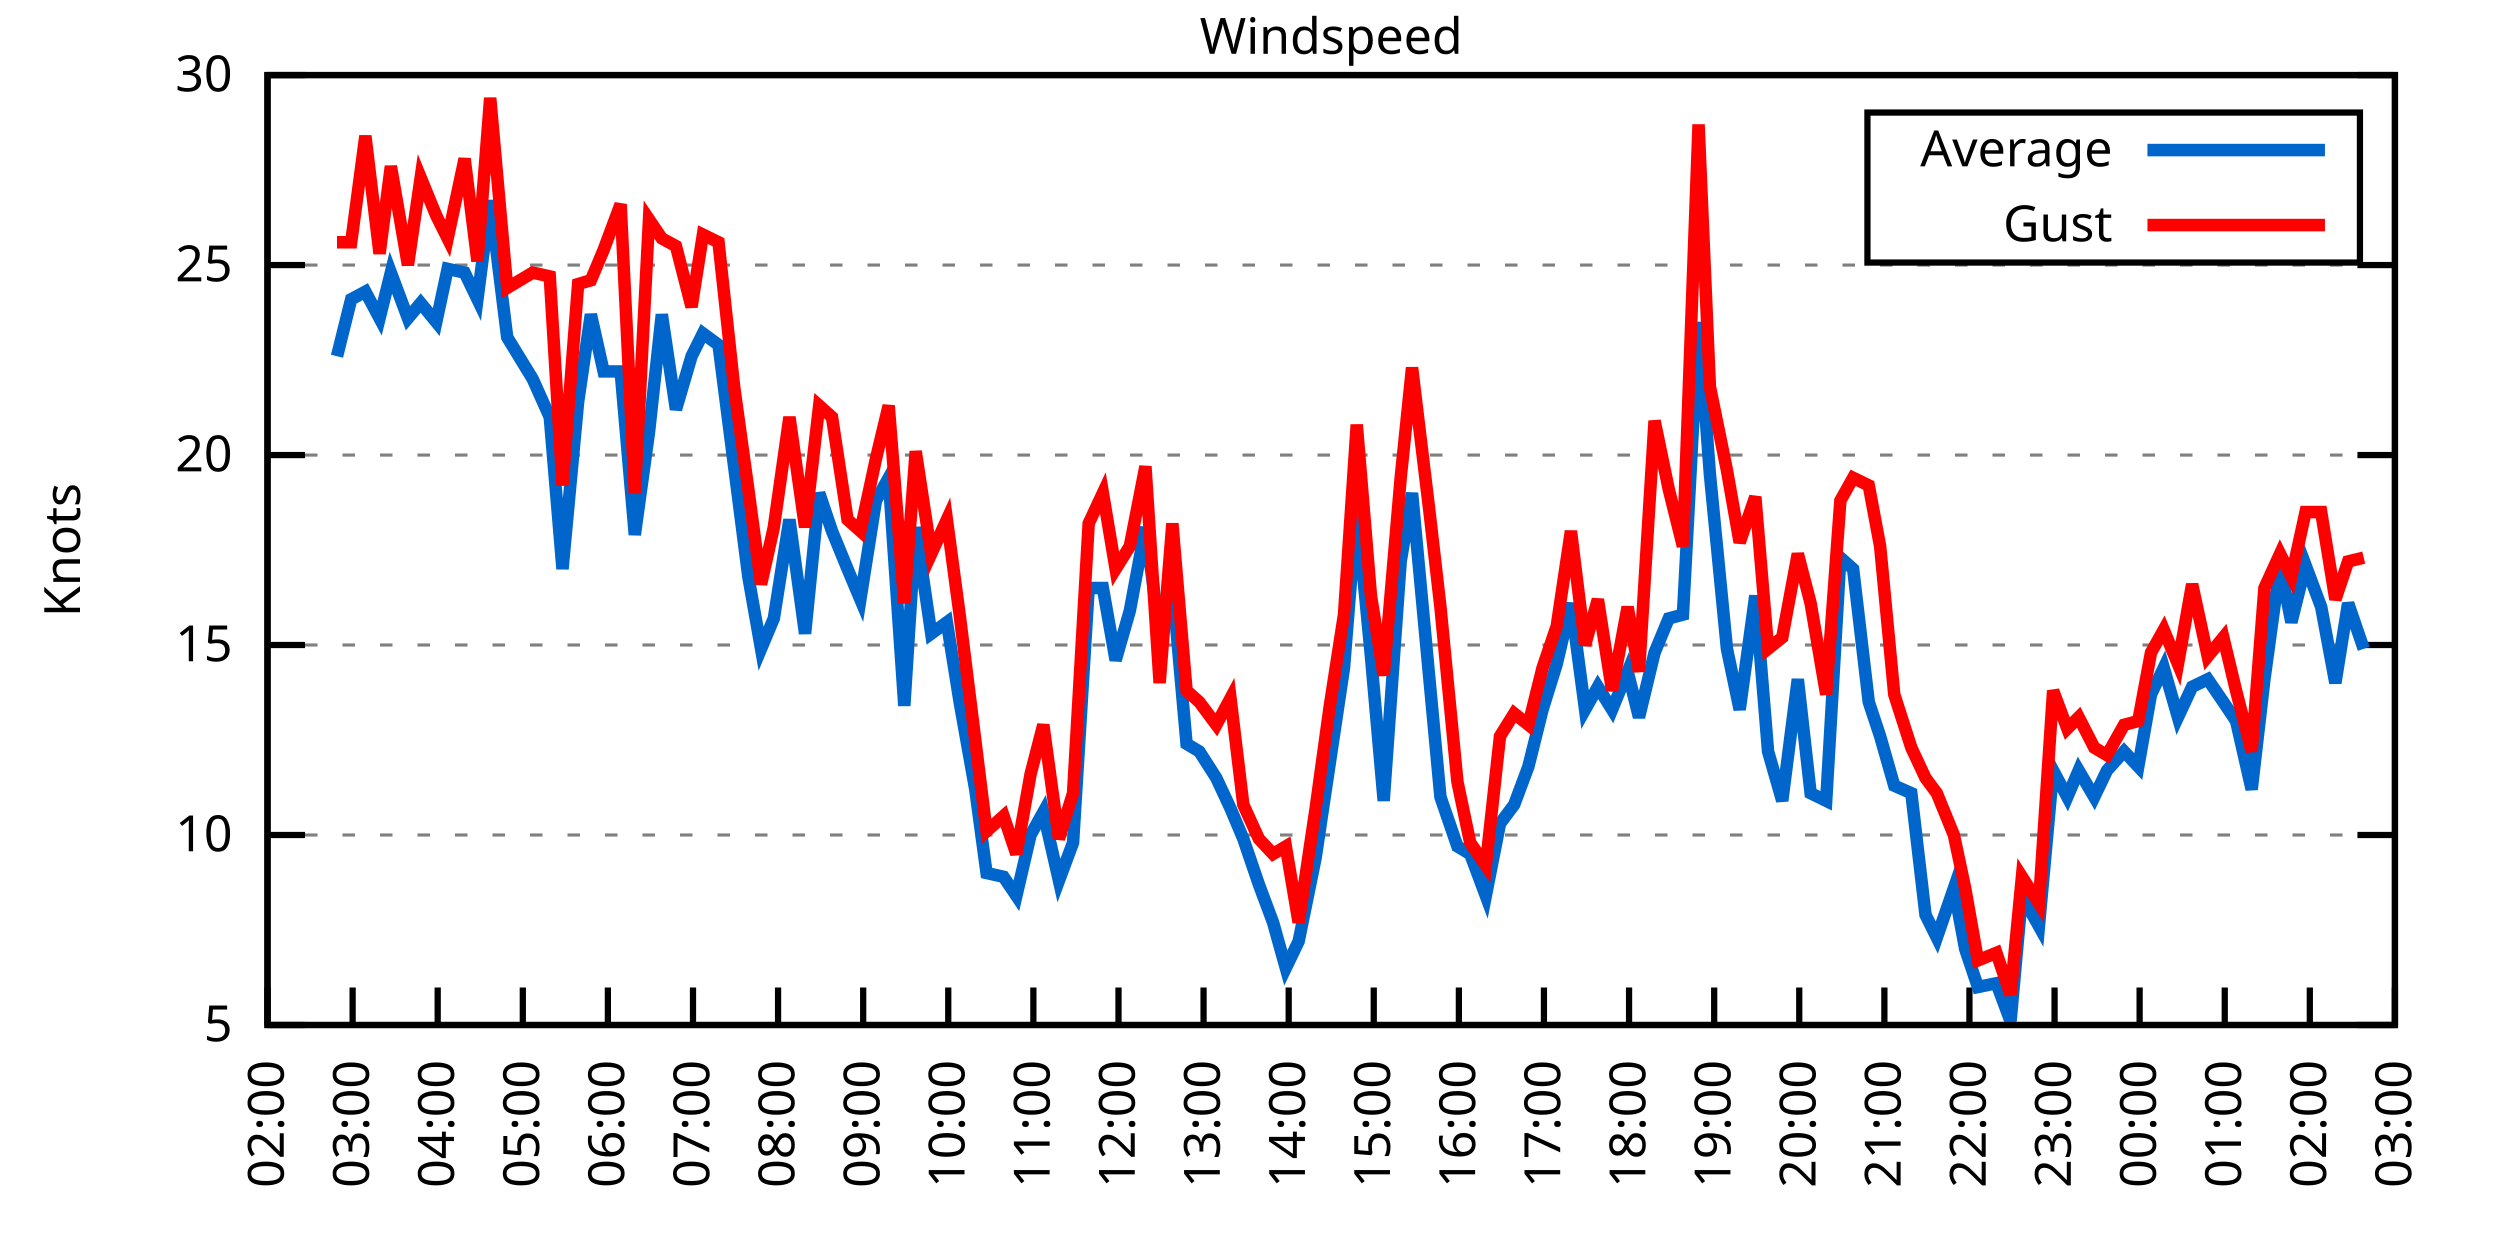
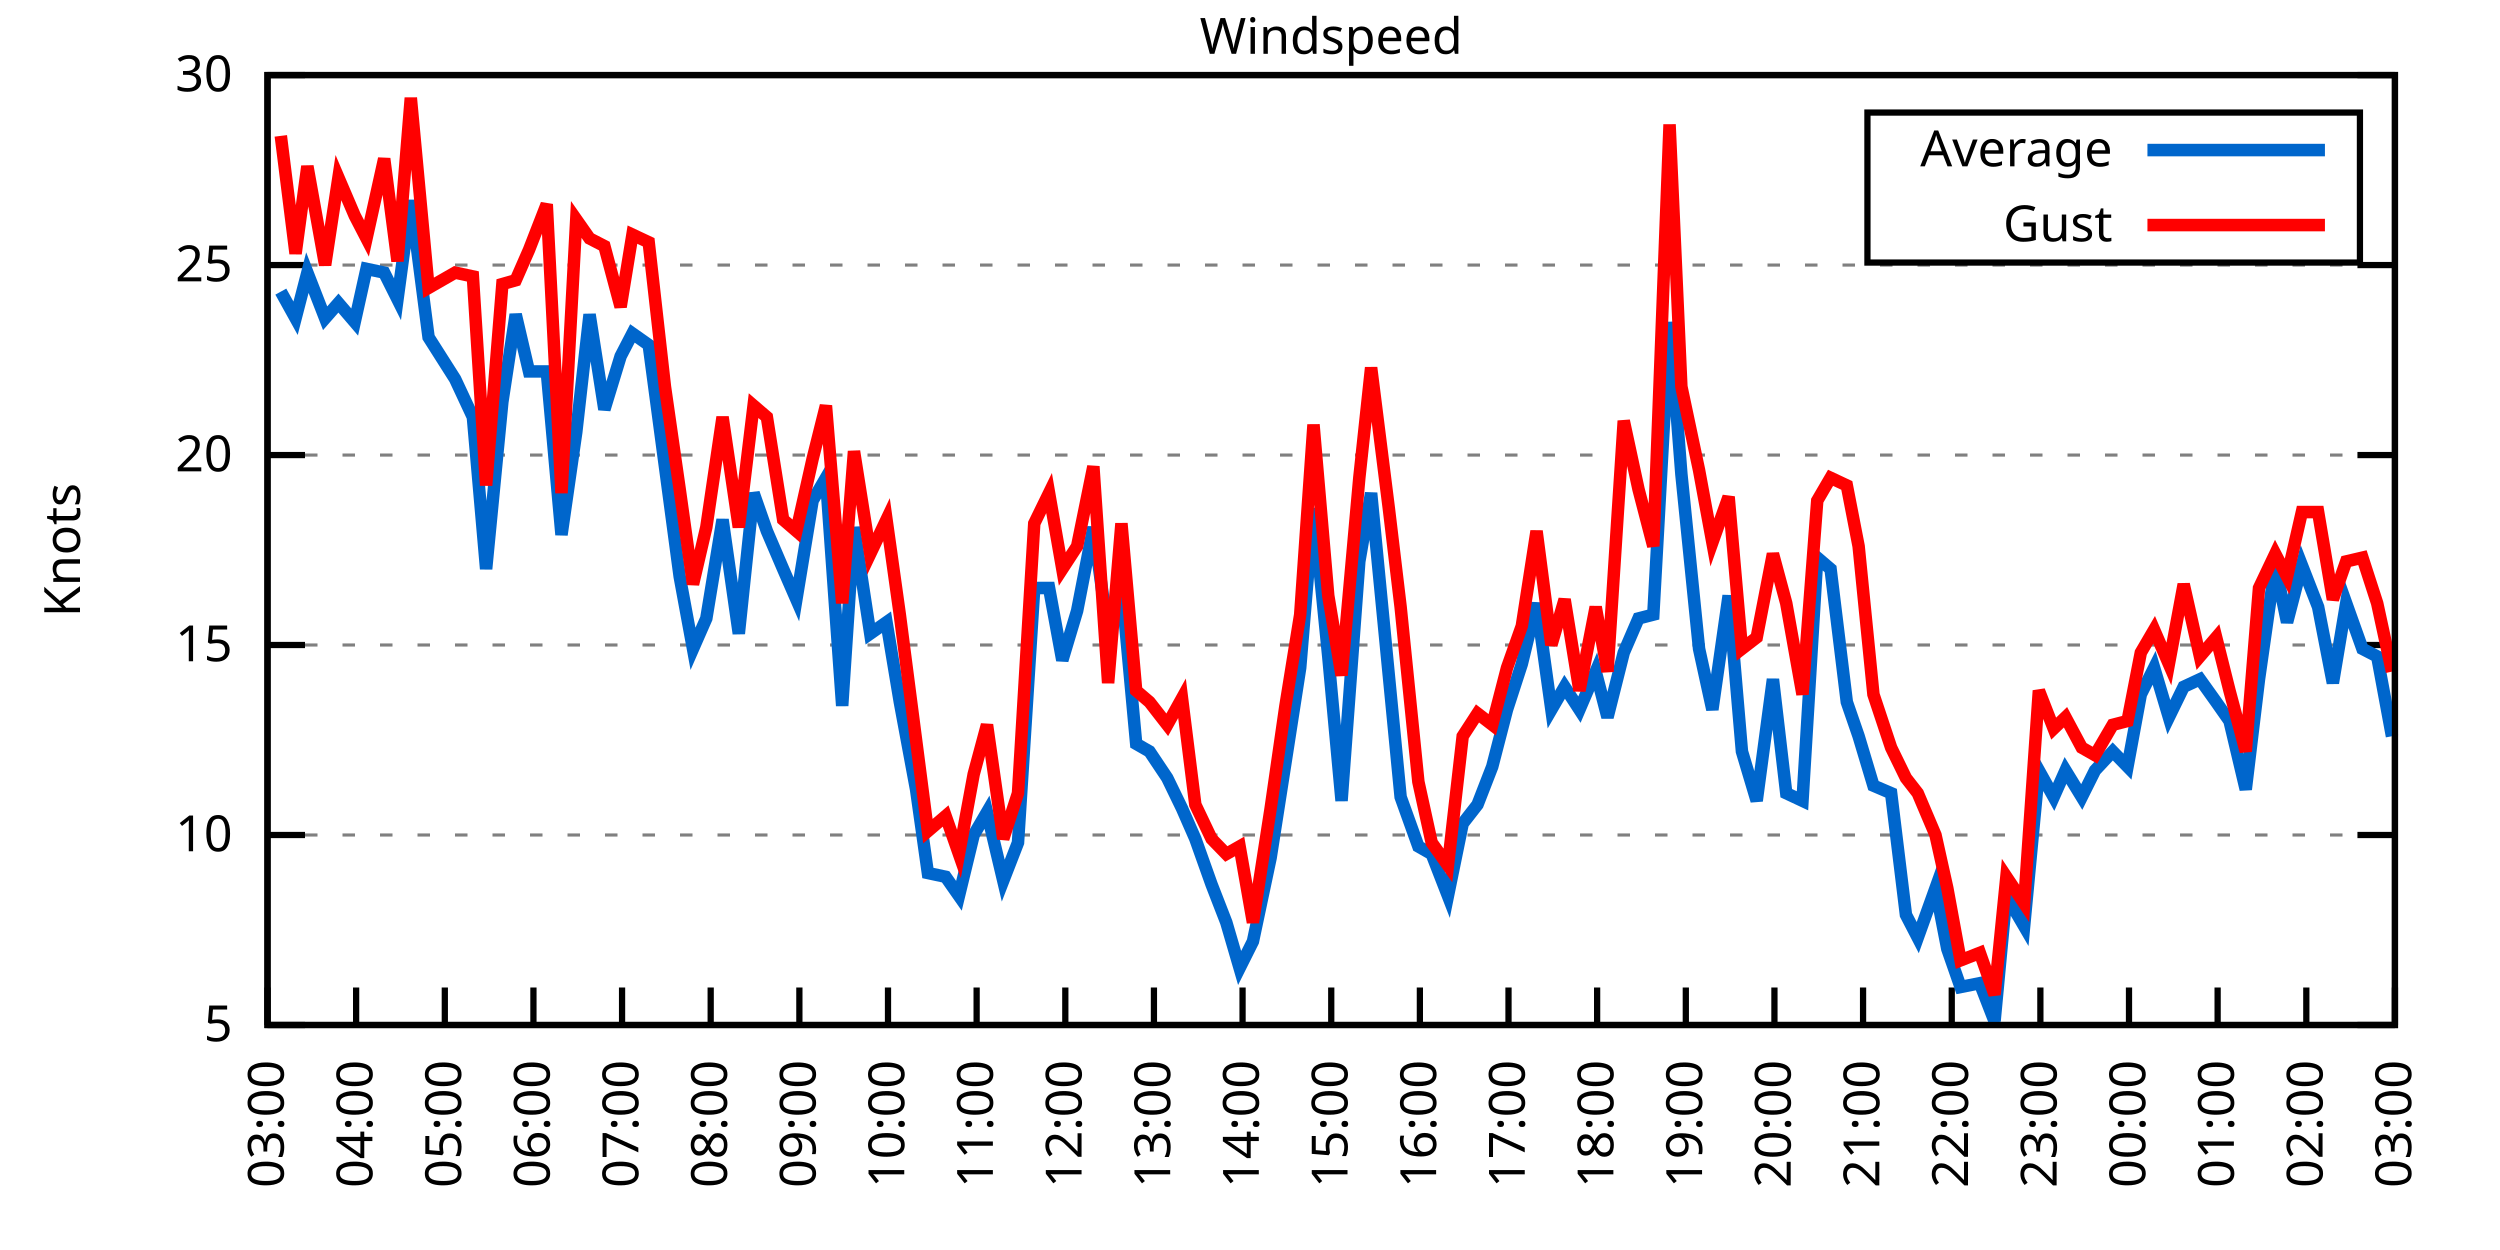
<svg xmlns="http://www.w3.org/2000/svg" xmlns:xlink="http://www.w3.org/1999/xlink" width="400" height="200" viewBox="0 0 400 200">
  <g id="gnuplot_canvas">
    <rect x="0" y="0" width="400" height="200" fill="none" />
    <defs>
      <circle id="gpDot" r="0.5" stroke-width="0.5" stroke="currentColor" />
      <path id="gpPt0" stroke-width="0.333" stroke="currentColor" d="M-1,0 h2 M0,-1 v2" />
      <path id="gpPt1" stroke-width="0.333" stroke="currentColor" d="M-1,-1 L1,1 M1,-1 L-1,1" />
      <path id="gpPt2" stroke-width="0.333" stroke="currentColor" d="M-1,0 L1,0 M0,-1 L0,1 M-1,-1 L1,1 M-1,1 L1,-1" />
      <rect id="gpPt3" stroke-width="0.333" stroke="currentColor" x="-1" y="-1" width="2" height="2" />
      <rect id="gpPt4" stroke-width="0.333" stroke="currentColor" fill="currentColor" x="-1" y="-1" width="2" height="2" />
      <circle id="gpPt5" stroke-width="0.333" stroke="currentColor" cx="0" cy="0" r="1" />
      <use xlink:href="#gpPt5" id="gpPt6" fill="currentColor" stroke="none" />
      <path id="gpPt7" stroke-width="0.333" stroke="currentColor" d="M0,-1.33 L-1.33,0.67 L1.33,0.67 z" />
      <use xlink:href="#gpPt7" id="gpPt8" fill="currentColor" stroke="none" />
      <use xlink:href="#gpPt7" id="gpPt9" stroke="currentColor" transform="rotate(180)" />
      <use xlink:href="#gpPt9" id="gpPt10" fill="currentColor" stroke="none" />
      <use xlink:href="#gpPt3" id="gpPt11" stroke="currentColor" transform="rotate(45)" />
      <use xlink:href="#gpPt11" id="gpPt12" fill="currentColor" stroke="none" />
      <path id="gpPt13" stroke-width="0.333" stroke="currentColor" d="M0,1.330 L1.265,0.411 L0.782,-1.067 L-0.782,-1.076 L-1.265,0.411 z" />
      <use xlink:href="#gpPt13" id="gpPt14" fill="currentColor" stroke="none" />
      <filter id="textbox" filterUnits="objectBoundingBox" x="0" y="0" height="1" width="1">
        <feFlood flood-color="white" flood-opacity="1" result="bgnd" />
        <feComposite in="SourceGraphic" in2="bgnd" operator="atop" />
      </filter>
      <filter id="greybox" filterUnits="objectBoundingBox" x="0" y="0" height="1" width="1">
        <feFlood flood-color="lightgrey" flood-opacity="1" result="grey" />
        <feComposite in="SourceGraphic" in2="grey" operator="atop" />
      </filter>
    </defs>
    <g fill="none" color="white" stroke="currentColor" stroke-width="1.00" stroke-linecap="butt" stroke-linejoin="miter">
</g>
    <g fill="none" color="black" stroke="currentColor" stroke-width="1.00" stroke-linecap="butt" stroke-linejoin="miter">
      <g stroke="none" shape-rendering="crispEdges">
        <polygon fill="rgb(255, 255, 255)" points="42.80,164.00 383.18,164.00 383.18,12.02 42.80,12.02 " />
      </g>
    </g>
    <g fill="none" color="black" stroke="currentColor" stroke-width="1.00" stroke-linecap="butt" stroke-linejoin="miter">
</g>
    <g fill="none" color="black" stroke="black" stroke-width="0.50" stroke-linecap="butt" stroke-linejoin="miter">
</g>
    <g fill="none" color="gray" stroke="currentColor" stroke-width="0.50" stroke-linecap="butt" stroke-linejoin="miter">
      <path stroke="gray" stroke-dasharray="2,4" class="gridline" d="M42.80,164.00 L383.19,164.00  " />
    </g>
    <g fill="none" color="gray" stroke="gray" stroke-width="1.00" stroke-linecap="butt" stroke-linejoin="miter">
</g>
    <g fill="none" color="black" stroke="currentColor" stroke-width="1.00" stroke-linecap="butt" stroke-linejoin="miter">
      <path stroke="black" d="M42.80,164.00 L48.80,164.00 M383.19,164.00 L377.19,164.00  " />
      <g transform="translate(37.20,166.60)" stroke="none" fill="black" font-family="Sans" font-size="8.00" text-anchor="end">
        <text>
          <tspan font-family="Sans"> 5</tspan>
        </text>
      </g>
    </g>
    <g fill="none" color="black" stroke="currentColor" stroke-width="1.00" stroke-linecap="butt" stroke-linejoin="miter">
</g>
    <g fill="none" color="black" stroke="black" stroke-width="0.50" stroke-linecap="butt" stroke-linejoin="miter">
</g>
    <g fill="none" color="gray" stroke="currentColor" stroke-width="0.50" stroke-linecap="butt" stroke-linejoin="miter">
      <path stroke="gray" stroke-dasharray="2,4" class="gridline" d="M42.80,133.60 L383.19,133.60  " />
    </g>
    <g fill="none" color="gray" stroke="gray" stroke-width="1.00" stroke-linecap="butt" stroke-linejoin="miter">
</g>
    <g fill="none" color="black" stroke="currentColor" stroke-width="1.00" stroke-linecap="butt" stroke-linejoin="miter">
      <path stroke="black" d="M42.80,133.60 L48.80,133.60 M383.19,133.60 L377.19,133.60  " />
      <g transform="translate(37.20,136.20)" stroke="none" fill="black" font-family="Sans" font-size="8.00" text-anchor="end">
        <text>
          <tspan font-family="Sans"> 10</tspan>
        </text>
      </g>
    </g>
    <g fill="none" color="black" stroke="currentColor" stroke-width="1.00" stroke-linecap="butt" stroke-linejoin="miter">
</g>
    <g fill="none" color="black" stroke="black" stroke-width="0.50" stroke-linecap="butt" stroke-linejoin="miter">
</g>
    <g fill="none" color="gray" stroke="currentColor" stroke-width="0.50" stroke-linecap="butt" stroke-linejoin="miter">
      <path stroke="gray" stroke-dasharray="2,4" class="gridline" d="M42.80,103.20 L383.19,103.20  " />
    </g>
    <g fill="none" color="gray" stroke="gray" stroke-width="1.00" stroke-linecap="butt" stroke-linejoin="miter">
</g>
    <g fill="none" color="black" stroke="currentColor" stroke-width="1.00" stroke-linecap="butt" stroke-linejoin="miter">
      <path stroke="black" d="M42.80,103.20 L48.80,103.20 M383.19,103.20 L377.19,103.20  " />
      <g transform="translate(37.20,105.80)" stroke="none" fill="black" font-family="Sans" font-size="8.00" text-anchor="end">
        <text>
          <tspan font-family="Sans"> 15</tspan>
        </text>
      </g>
    </g>
    <g fill="none" color="black" stroke="currentColor" stroke-width="1.00" stroke-linecap="butt" stroke-linejoin="miter">
</g>
    <g fill="none" color="black" stroke="black" stroke-width="0.50" stroke-linecap="butt" stroke-linejoin="miter">
</g>
    <g fill="none" color="gray" stroke="currentColor" stroke-width="0.50" stroke-linecap="butt" stroke-linejoin="miter">
      <path stroke="gray" stroke-dasharray="2,4" class="gridline" d="M42.80,72.81 L383.19,72.81  " />
    </g>
    <g fill="none" color="gray" stroke="gray" stroke-width="1.00" stroke-linecap="butt" stroke-linejoin="miter">
</g>
    <g fill="none" color="black" stroke="currentColor" stroke-width="1.00" stroke-linecap="butt" stroke-linejoin="miter">
      <path stroke="black" d="M42.80,72.81 L48.80,72.81 M383.19,72.81 L377.19,72.81  " />
      <g transform="translate(37.20,75.41)" stroke="none" fill="black" font-family="Sans" font-size="8.00" text-anchor="end">
        <text>
          <tspan font-family="Sans"> 20</tspan>
        </text>
      </g>
    </g>
    <g fill="none" color="black" stroke="currentColor" stroke-width="1.00" stroke-linecap="butt" stroke-linejoin="miter">
</g>
    <g fill="none" color="black" stroke="black" stroke-width="0.50" stroke-linecap="butt" stroke-linejoin="miter">
</g>
    <g fill="none" color="gray" stroke="currentColor" stroke-width="0.50" stroke-linecap="butt" stroke-linejoin="miter">
      <path stroke="gray" stroke-dasharray="2,4" class="gridline" d="M42.80,42.41 L383.19,42.41  " />
    </g>
    <g fill="none" color="gray" stroke="gray" stroke-width="1.00" stroke-linecap="butt" stroke-linejoin="miter">
</g>
    <g fill="none" color="black" stroke="currentColor" stroke-width="1.00" stroke-linecap="butt" stroke-linejoin="miter">
      <path stroke="black" d="M42.80,42.41 L48.80,42.41 M383.19,42.41 L377.19,42.41  " />
      <g transform="translate(37.20,45.01)" stroke="none" fill="black" font-family="Sans" font-size="8.00" text-anchor="end">
        <text>
          <tspan font-family="Sans"> 25</tspan>
        </text>
      </g>
    </g>
    <g fill="none" color="black" stroke="currentColor" stroke-width="1.00" stroke-linecap="butt" stroke-linejoin="miter">
</g>
    <g fill="none" color="black" stroke="black" stroke-width="0.50" stroke-linecap="butt" stroke-linejoin="miter">
</g>
    <g fill="none" color="gray" stroke="currentColor" stroke-width="0.50" stroke-linecap="butt" stroke-linejoin="miter">
      <path stroke="gray" stroke-dasharray="2,4" class="gridline" d="M42.80,12.01 L383.19,12.01  " />
    </g>
    <g fill="none" color="gray" stroke="gray" stroke-width="1.00" stroke-linecap="butt" stroke-linejoin="miter">
</g>
    <g fill="none" color="black" stroke="currentColor" stroke-width="1.00" stroke-linecap="butt" stroke-linejoin="miter">
      <path stroke="black" d="M42.80,12.01 L48.80,12.01 M383.19,12.01 L377.19,12.01  " />
      <g transform="translate(37.20,14.61)" stroke="none" fill="black" font-family="Sans" font-size="8.00" text-anchor="end">
        <text>
          <tspan font-family="Sans"> 30</tspan>
        </text>
      </g>
    </g>
    <g fill="none" color="black" stroke="currentColor" stroke-width="1.00" stroke-linecap="butt" stroke-linejoin="miter">
      <path stroke="black" d="M42.80,164.00 L42.80,158.00  " />
      <g transform="translate(45.40,169.60) rotate(270.00)" stroke="none" fill="black" font-family="Sans" font-size="8.00" text-anchor="end">
        <text>
-           <tspan font-family="Sans">02:00</tspan>
-         </text>
-       </g>
-     </g>
-     <g fill="none" color="black" stroke="currentColor" stroke-width="1.00" stroke-linecap="butt" stroke-linejoin="miter">
-       <path stroke="black" d="M56.42,164.00 L56.42,158.00  " />
-       <g transform="translate(59.02,169.60) rotate(270.00)" stroke="none" fill="black" font-family="Sans" font-size="8.00" text-anchor="end">
-         <text>
          <tspan font-family="Sans">03:00</tspan>
        </text>
      </g>
    </g>
    <g fill="none" color="black" stroke="currentColor" stroke-width="1.00" stroke-linecap="butt" stroke-linejoin="miter">
-       <path stroke="black" d="M70.03,164.00 L70.03,158.00  " />
-       <g transform="translate(72.63,169.60) rotate(270.00)" stroke="none" fill="black" font-family="Sans" font-size="8.00" text-anchor="end">
+       <path stroke="black" d="M56.98,164.00 L56.98,158.00  " />
+       <g transform="translate(59.58,169.60) rotate(270.00)" stroke="none" fill="black" font-family="Sans" font-size="8.00" text-anchor="end">
        <text>
          <tspan font-family="Sans">04:00</tspan>
        </text>
      </g>
    </g>
    <g fill="none" color="black" stroke="currentColor" stroke-width="1.00" stroke-linecap="butt" stroke-linejoin="miter">
-       <path stroke="black" d="M83.65,164.00 L83.65,158.00  " />
-       <g transform="translate(86.25,169.60) rotate(270.00)" stroke="none" fill="black" font-family="Sans" font-size="8.00" text-anchor="end">
+       <path stroke="black" d="M71.17,164.00 L71.17,158.00  " />
+       <g transform="translate(73.77,169.60) rotate(270.00)" stroke="none" fill="black" font-family="Sans" font-size="8.00" text-anchor="end">
        <text>
          <tspan font-family="Sans">05:00</tspan>
        </text>
      </g>
    </g>
    <g fill="none" color="black" stroke="currentColor" stroke-width="1.00" stroke-linecap="butt" stroke-linejoin="miter">
-       <path stroke="black" d="M97.26,164.00 L97.26,158.00  " />
-       <g transform="translate(99.86,169.60) rotate(270.00)" stroke="none" fill="black" font-family="Sans" font-size="8.00" text-anchor="end">
+       <path stroke="black" d="M85.35,164.00 L85.35,158.00  " />
+       <g transform="translate(87.95,169.60) rotate(270.00)" stroke="none" fill="black" font-family="Sans" font-size="8.00" text-anchor="end">
        <text>
          <tspan font-family="Sans">06:00</tspan>
        </text>
      </g>
    </g>
    <g fill="none" color="black" stroke="currentColor" stroke-width="1.00" stroke-linecap="butt" stroke-linejoin="miter">
-       <path stroke="black" d="M110.88,164.00 L110.88,158.00  " />
-       <g transform="translate(113.48,169.60) rotate(270.00)" stroke="none" fill="black" font-family="Sans" font-size="8.00" text-anchor="end">
+       <path stroke="black" d="M99.53,164.00 L99.53,158.00  " />
+       <g transform="translate(102.13,169.60) rotate(270.00)" stroke="none" fill="black" font-family="Sans" font-size="8.00" text-anchor="end">
        <text>
          <tspan font-family="Sans">07:00</tspan>
        </text>
      </g>
    </g>
    <g fill="none" color="black" stroke="currentColor" stroke-width="1.00" stroke-linecap="butt" stroke-linejoin="miter">
-       <path stroke="black" d="M124.49,164.00 L124.49,158.00  " />
-       <g transform="translate(127.09,169.60) rotate(270.00)" stroke="none" fill="black" font-family="Sans" font-size="8.00" text-anchor="end">
+       <path stroke="black" d="M113.71,164.00 L113.71,158.00  " />
+       <g transform="translate(116.31,169.60) rotate(270.00)" stroke="none" fill="black" font-family="Sans" font-size="8.00" text-anchor="end">
        <text>
          <tspan font-family="Sans">08:00</tspan>
        </text>
      </g>
    </g>
    <g fill="none" color="black" stroke="currentColor" stroke-width="1.00" stroke-linecap="butt" stroke-linejoin="miter">
-       <path stroke="black" d="M138.11,164.00 L138.11,158.00  " />
-       <g transform="translate(140.71,169.60) rotate(270.00)" stroke="none" fill="black" font-family="Sans" font-size="8.00" text-anchor="end">
+       <path stroke="black" d="M127.90,164.00 L127.90,158.00  " />
+       <g transform="translate(130.50,169.60) rotate(270.00)" stroke="none" fill="black" font-family="Sans" font-size="8.00" text-anchor="end">
        <text>
          <tspan font-family="Sans">09:00</tspan>
        </text>
      </g>
    </g>
    <g fill="none" color="black" stroke="currentColor" stroke-width="1.00" stroke-linecap="butt" stroke-linejoin="miter">
-       <path stroke="black" d="M151.72,164.00 L151.72,158.00  " />
-       <g transform="translate(154.32,169.60) rotate(270.00)" stroke="none" fill="black" font-family="Sans" font-size="8.00" text-anchor="end">
+       <path stroke="black" d="M142.08,164.00 L142.08,158.00  " />
+       <g transform="translate(144.68,169.60) rotate(270.00)" stroke="none" fill="black" font-family="Sans" font-size="8.00" text-anchor="end">
        <text>
          <tspan font-family="Sans">10:00</tspan>
        </text>
      </g>
    </g>
    <g fill="none" color="black" stroke="currentColor" stroke-width="1.00" stroke-linecap="butt" stroke-linejoin="miter">
-       <path stroke="black" d="M165.34,164.00 L165.34,158.00  " />
-       <g transform="translate(167.94,169.60) rotate(270.00)" stroke="none" fill="black" font-family="Sans" font-size="8.00" text-anchor="end">
+       <path stroke="black" d="M156.26,164.00 L156.26,158.00  " />
+       <g transform="translate(158.86,169.60) rotate(270.00)" stroke="none" fill="black" font-family="Sans" font-size="8.00" text-anchor="end">
        <text>
          <tspan font-family="Sans">11:00</tspan>
        </text>
      </g>
    </g>
    <g fill="none" color="black" stroke="currentColor" stroke-width="1.00" stroke-linecap="butt" stroke-linejoin="miter">
-       <path stroke="black" d="M178.96,164.00 L178.96,158.00  " />
-       <g transform="translate(181.56,169.60) rotate(270.00)" stroke="none" fill="black" font-family="Sans" font-size="8.00" text-anchor="end">
+       <path stroke="black" d="M170.45,164.00 L170.45,158.00  " />
+       <g transform="translate(173.05,169.60) rotate(270.00)" stroke="none" fill="black" font-family="Sans" font-size="8.00" text-anchor="end">
        <text>
          <tspan font-family="Sans">12:00</tspan>
        </text>
      </g>
    </g>
    <g fill="none" color="black" stroke="currentColor" stroke-width="1.00" stroke-linecap="butt" stroke-linejoin="miter">
-       <path stroke="black" d="M192.57,164.00 L192.57,158.00  " />
-       <g transform="translate(195.17,169.60) rotate(270.00)" stroke="none" fill="black" font-family="Sans" font-size="8.00" text-anchor="end">
+       <path stroke="black" d="M184.63,164.00 L184.63,158.00  " />
+       <g transform="translate(187.23,169.60) rotate(270.00)" stroke="none" fill="black" font-family="Sans" font-size="8.00" text-anchor="end">
        <text>
          <tspan font-family="Sans">13:00</tspan>
        </text>
      </g>
    </g>
    <g fill="none" color="black" stroke="currentColor" stroke-width="1.00" stroke-linecap="butt" stroke-linejoin="miter">
-       <path stroke="black" d="M206.19,164.00 L206.19,158.00  " />
-       <g transform="translate(208.79,169.60) rotate(270.00)" stroke="none" fill="black" font-family="Sans" font-size="8.00" text-anchor="end">
+       <path stroke="black" d="M198.81,164.00 L198.81,158.00  " />
+       <g transform="translate(201.41,169.60) rotate(270.00)" stroke="none" fill="black" font-family="Sans" font-size="8.00" text-anchor="end">
        <text>
          <tspan font-family="Sans">14:00</tspan>
        </text>
      </g>
    </g>
    <g fill="none" color="black" stroke="currentColor" stroke-width="1.00" stroke-linecap="butt" stroke-linejoin="miter">
-       <path stroke="black" d="M219.80,164.00 L219.80,158.00  " />
-       <g transform="translate(222.40,169.60) rotate(270.00)" stroke="none" fill="black" font-family="Sans" font-size="8.00" text-anchor="end">
+       <path stroke="black" d="M213.00,164.00 L213.00,158.00  " />
+       <g transform="translate(215.60,169.60) rotate(270.00)" stroke="none" fill="black" font-family="Sans" font-size="8.00" text-anchor="end">
        <text>
          <tspan font-family="Sans">15:00</tspan>
        </text>
      </g>
    </g>
    <g fill="none" color="black" stroke="currentColor" stroke-width="1.00" stroke-linecap="butt" stroke-linejoin="miter">
-       <path stroke="black" d="M233.42,164.00 L233.42,158.00  " />
-       <g transform="translate(236.02,169.60) rotate(270.00)" stroke="none" fill="black" font-family="Sans" font-size="8.00" text-anchor="end">
+       <path stroke="black" d="M227.18,164.00 L227.18,158.00  " />
+       <g transform="translate(229.78,169.60) rotate(270.00)" stroke="none" fill="black" font-family="Sans" font-size="8.00" text-anchor="end">
        <text>
          <tspan font-family="Sans">16:00</tspan>
        </text>
      </g>
    </g>
    <g fill="none" color="black" stroke="currentColor" stroke-width="1.00" stroke-linecap="butt" stroke-linejoin="miter">
-       <path stroke="black" d="M247.03,164.00 L247.03,158.00  " />
-       <g transform="translate(249.63,169.60) rotate(270.00)" stroke="none" fill="black" font-family="Sans" font-size="8.00" text-anchor="end">
+       <path stroke="black" d="M241.36,164.00 L241.36,158.00  " />
+       <g transform="translate(243.96,169.60) rotate(270.00)" stroke="none" fill="black" font-family="Sans" font-size="8.00" text-anchor="end">
        <text>
          <tspan font-family="Sans">17:00</tspan>
        </text>
      </g>
    </g>
    <g fill="none" color="black" stroke="currentColor" stroke-width="1.00" stroke-linecap="butt" stroke-linejoin="miter">
-       <path stroke="black" d="M260.65,164.00 L260.65,158.00  " />
-       <g transform="translate(263.25,169.60) rotate(270.00)" stroke="none" fill="black" font-family="Sans" font-size="8.00" text-anchor="end">
+       <path stroke="black" d="M255.54,164.00 L255.54,158.00  " />
+       <g transform="translate(258.14,169.60) rotate(270.00)" stroke="none" fill="black" font-family="Sans" font-size="8.00" text-anchor="end">
        <text>
          <tspan font-family="Sans">18:00</tspan>
        </text>
      </g>
    </g>
    <g fill="none" color="black" stroke="currentColor" stroke-width="1.00" stroke-linecap="butt" stroke-linejoin="miter">
-       <path stroke="black" d="M274.27,164.00 L274.27,158.00  " />
-       <g transform="translate(276.87,169.60) rotate(270.00)" stroke="none" fill="black" font-family="Sans" font-size="8.00" text-anchor="end">
+       <path stroke="black" d="M269.73,164.00 L269.73,158.00  " />
+       <g transform="translate(272.33,169.60) rotate(270.00)" stroke="none" fill="black" font-family="Sans" font-size="8.00" text-anchor="end">
        <text>
          <tspan font-family="Sans">19:00</tspan>
        </text>
      </g>
    </g>
    <g fill="none" color="black" stroke="currentColor" stroke-width="1.00" stroke-linecap="butt" stroke-linejoin="miter">
-       <path stroke="black" d="M287.88,164.00 L287.88,158.00  " />
-       <g transform="translate(290.48,169.60) rotate(270.00)" stroke="none" fill="black" font-family="Sans" font-size="8.00" text-anchor="end">
+       <path stroke="black" d="M283.91,164.00 L283.91,158.00  " />
+       <g transform="translate(286.51,169.60) rotate(270.00)" stroke="none" fill="black" font-family="Sans" font-size="8.00" text-anchor="end">
        <text>
          <tspan font-family="Sans">20:00</tspan>
        </text>
      </g>
    </g>
    <g fill="none" color="black" stroke="currentColor" stroke-width="1.00" stroke-linecap="butt" stroke-linejoin="miter">
-       <path stroke="black" d="M301.50,164.00 L301.50,158.00  " />
-       <g transform="translate(304.10,169.60) rotate(270.00)" stroke="none" fill="black" font-family="Sans" font-size="8.00" text-anchor="end">
+       <path stroke="black" d="M298.09,164.00 L298.09,158.00  " />
+       <g transform="translate(300.69,169.60) rotate(270.00)" stroke="none" fill="black" font-family="Sans" font-size="8.00" text-anchor="end">
        <text>
          <tspan font-family="Sans">21:00</tspan>
        </text>
      </g>
    </g>
    <g fill="none" color="black" stroke="currentColor" stroke-width="1.00" stroke-linecap="butt" stroke-linejoin="miter">
-       <path stroke="black" d="M315.11,164.00 L315.11,158.00  " />
-       <g transform="translate(317.71,169.60) rotate(270.00)" stroke="none" fill="black" font-family="Sans" font-size="8.00" text-anchor="end">
+       <path stroke="black" d="M312.28,164.00 L312.28,158.00  " />
+       <g transform="translate(314.88,169.60) rotate(270.00)" stroke="none" fill="black" font-family="Sans" font-size="8.00" text-anchor="end">
        <text>
          <tspan font-family="Sans">22:00</tspan>
        </text>
      </g>
    </g>
    <g fill="none" color="black" stroke="currentColor" stroke-width="1.00" stroke-linecap="butt" stroke-linejoin="miter">
-       <path stroke="black" d="M328.73,164.00 L328.73,158.00  " />
-       <g transform="translate(331.33,169.60) rotate(270.00)" stroke="none" fill="black" font-family="Sans" font-size="8.00" text-anchor="end">
+       <path stroke="black" d="M326.46,164.00 L326.46,158.00  " />
+       <g transform="translate(329.06,169.60) rotate(270.00)" stroke="none" fill="black" font-family="Sans" font-size="8.00" text-anchor="end">
        <text>
          <tspan font-family="Sans">23:00</tspan>
        </text>
      </g>
    </g>
    <g fill="none" color="black" stroke="currentColor" stroke-width="1.00" stroke-linecap="butt" stroke-linejoin="miter">
-       <path stroke="black" d="M342.34,164.00 L342.34,158.00  " />
-       <g transform="translate(344.94,169.60) rotate(270.00)" stroke="none" fill="black" font-family="Sans" font-size="8.00" text-anchor="end">
+       <path stroke="black" d="M340.64,164.00 L340.64,158.00  " />
+       <g transform="translate(343.24,169.60) rotate(270.00)" stroke="none" fill="black" font-family="Sans" font-size="8.00" text-anchor="end">
        <text>
          <tspan font-family="Sans">00:00</tspan>
        </text>
      </g>
    </g>
    <g fill="none" color="black" stroke="currentColor" stroke-width="1.00" stroke-linecap="butt" stroke-linejoin="miter">
-       <path stroke="black" d="M355.96,164.00 L355.96,158.00  " />
-       <g transform="translate(358.56,169.60) rotate(270.00)" stroke="none" fill="black" font-family="Sans" font-size="8.00" text-anchor="end">
+       <path stroke="black" d="M354.82,164.00 L354.82,158.00  " />
+       <g transform="translate(357.42,169.60) rotate(270.00)" stroke="none" fill="black" font-family="Sans" font-size="8.00" text-anchor="end">
        <text>
          <tspan font-family="Sans">01:00</tspan>
        </text>
      </g>
    </g>
    <g fill="none" color="black" stroke="currentColor" stroke-width="1.00" stroke-linecap="butt" stroke-linejoin="miter">
-       <path stroke="black" d="M369.57,164.00 L369.57,158.00  " />
-       <g transform="translate(372.17,169.60) rotate(270.00)" stroke="none" fill="black" font-family="Sans" font-size="8.00" text-anchor="end">
+       <path stroke="black" d="M369.01,164.00 L369.01,158.00  " />
+       <g transform="translate(371.61,169.60) rotate(270.00)" stroke="none" fill="black" font-family="Sans" font-size="8.00" text-anchor="end">
        <text>
          <tspan font-family="Sans">02:00</tspan>
        </text>
      </g>
    </g>
    <g fill="none" color="black" stroke="currentColor" stroke-width="1.00" stroke-linecap="butt" stroke-linejoin="miter">
      <path stroke="black" d="M383.19,164.00 L383.19,158.00  " />
      <g transform="translate(385.79,169.60) rotate(270.00)" stroke="none" fill="black" font-family="Sans" font-size="8.00" text-anchor="end">
        <text>
          <tspan font-family="Sans">03:00</tspan>
        </text>
      </g>
    </g>
    <g fill="none" color="black" stroke="currentColor" stroke-width="1.00" stroke-linecap="butt" stroke-linejoin="miter">
</g>
    <g fill="none" color="black" stroke="currentColor" stroke-width="1.00" stroke-linecap="butt" stroke-linejoin="miter">
      <path stroke="black" d="M42.80,12.01 L42.80,164.00 L383.19,164.00 L383.19,12.01 L42.80,12.01 Z  " />
    </g>
    <g fill="none" color="black" stroke="currentColor" stroke-width="1.00" stroke-linecap="butt" stroke-linejoin="miter">
</g>
    <g fill="none" color="black" stroke="currentColor" stroke-width="1.00" stroke-linecap="butt" stroke-linejoin="miter">
      <path stroke="black" d="M298.79,42.01 L298.79,18.01 L377.59,18.01 L377.59,42.01 L298.79,42.01 Z  " />
    </g>
    <g id="Windspeed_plot_1">
      <g fill="none" color="white" stroke="black" stroke-width="2.00" stroke-linecap="butt" stroke-linejoin="miter">
</g>
      <g fill="none" color="black" stroke="currentColor" stroke-width="2.00" stroke-linecap="butt" stroke-linejoin="miter">
        <g transform="translate(337.99,26.61)" stroke="none" fill="black" font-family="Sans" font-size="8.00" text-anchor="end">
          <text>
            <tspan font-family="Sans">Average</tspan>
          </text>
        </g>
      </g>
      <g fill="none" color="black" stroke="currentColor" stroke-width="2.00" stroke-linecap="butt" stroke-linejoin="miter">
-         <path stroke="rgb(  0, 102, 204)" d="M343.59,24.01 L371.99,24.01 M53.92,57.00 L56.19,47.88 L58.46,46.66 L60.73,50.92 L62.54,43.62 L65.27,50.92   L67.31,48.49 L69.80,51.53 L71.62,43.02 L74.34,43.62 L76.39,47.88 L78.43,32.07 L81.15,53.96 L85.24,60.65   L87.96,66.73 L90.00,91.04 L92.50,64.29 L94.54,50.31 L96.58,59.43 L99.30,59.43 L101.57,85.57 L103.84,69.16   L105.89,50.31 L108.15,65.51 L110.65,57.00 L112.47,53.35 L114.96,55.18 L117.46,74.63 L119.73,92.26 L121.77,103.81   L123.81,98.95 L126.31,83.14 L128.81,101.38 L131.07,78.89 L133.12,84.97 L135.61,91.04 L137.66,95.91 L140.15,80.10   L142.19,76.45 L144.69,112.93 L146.51,84.36 L149.00,101.38 L151.50,99.56 L153.54,112.32 L156.04,126.31 L157.85,139.68   L160.57,140.29 L162.62,143.33 L164.89,133.60 L166.93,129.95 L169.43,140.90 L171.69,134.82 L174.19,94.08 L176.46,94.08   L178.50,105.64 L180.77,97.73 L183.27,84.36 L185.54,101.38 L187.58,93.48 L189.85,119.01 L191.89,120.23 L194.61,124.48   L196.88,129.35 L198.93,134.21 L201.42,141.51 L203.69,147.59 L205.73,154.88 L207.78,150.62 L210.50,137.25 L212.77,122.05   L215.04,106.85 L217.08,81.32 L219.35,105.03 L221.39,128.13 L224.11,89.83 L225.93,78.89 L228.65,108.07 L230.47,127.52   L233.19,135.43 L235.23,136.64 L237.73,143.33 L240.00,131.78 L242.27,128.74 L244.54,122.66 L246.81,113.54 L249.08,106.24   L251.35,96.52 L253.61,113.54 L255.66,109.89 L257.93,113.54 L260.42,107.46 L262.24,114.76 L264.73,104.42 L267.00,98.95   L269.27,98.34 L271.77,51.53 L273.58,75.85 L276.31,103.81 L278.35,113.54 L280.85,95.30 L282.89,120.23 L285.16,128.13   L287.65,108.68 L289.70,126.91 L292.19,128.13 L294.46,89.22 L296.50,91.04 L299.00,112.32 L300.82,117.80 L303.08,125.70   L305.81,126.91 L308.08,146.37 L309.89,150.02 L312.62,142.11 L314.43,151.84 L316.47,157.92 L319.42,157.31 L321.69,163.39   L323.51,143.33 L326.23,148.19 L328.50,123.27 L330.77,127.52 L332.59,123.27 L335.08,127.52 L337.12,123.27 L339.85,120.23   L342.12,122.66 L344.16,111.11 L346.20,106.85 L348.47,114.76 L350.74,109.89 L353.24,108.68 L355.73,112.32 L357.77,115.36   L360.27,126.31 L362.31,108.68 L364.81,90.44 L366.62,99.56 L368.89,90.44 L371.39,97.12 L373.66,109.28 L375.70,96.52   L378.20,103.81  " />
+         <path stroke="rgb(  0, 102, 204)" d="M343.59,24.01 L371.99,24.01 M44.93,46.66 L47.29,50.92 L49.18,43.62 L52.02,50.92 L54.15,48.49 L56.75,51.53   L58.64,43.02 L61.47,43.62 L63.60,47.88 L65.73,32.07 L68.57,53.96 L72.82,60.65 L75.66,66.73 L77.78,91.04   L80.38,64.29 L82.51,50.31 L84.64,59.43 L87.48,59.43 L89.84,85.57 L92.20,69.16 L94.33,50.31 L96.70,65.51   L99.30,57.00 L101.19,53.35 L103.79,55.18 L106.39,74.63 L108.75,92.26 L110.88,103.81 L113.01,98.95 L115.61,83.14   L118.21,101.38 L120.57,78.89 L122.70,84.97 L125.30,91.04 L127.42,95.91 L130.02,80.10 L132.15,76.45 L134.75,112.93   L136.64,84.36 L139.24,101.38 L141.84,99.56 L143.97,112.32 L146.57,126.31 L148.46,139.68 L151.30,140.29 L153.43,143.33   L155.79,133.60 L157.92,129.95 L160.52,140.90 L162.88,134.82 L165.48,94.08 L167.85,94.08 L169.97,105.64 L172.34,97.73   L174.94,84.36 L177.30,101.38 L179.43,93.48 L181.79,119.01 L183.92,120.23 L186.76,124.48 L189.12,129.35 L191.25,134.21   L193.85,141.51 L196.21,147.59 L198.34,154.88 L200.47,150.62 L203.30,137.25 L205.67,122.05 L208.03,106.85 L210.16,81.32   L212.52,105.03 L214.65,128.13 L217.49,89.83 L219.38,78.89 L222.21,108.07 L224.10,127.52 L226.94,135.43 L229.07,136.64   L231.67,143.33 L234.03,131.78 L236.40,128.74 L238.76,122.66 L241.12,113.54 L243.49,106.24 L245.85,96.52 L248.22,113.54   L250.34,109.89 L252.71,113.54 L255.31,107.46 L257.20,114.76 L259.80,104.42 L262.16,98.95 L264.53,98.34 L267.13,51.53   L269.02,75.85 L271.85,103.81 L273.98,113.54 L276.58,95.30 L278.71,120.23 L281.07,128.13 L283.67,108.68 L285.80,126.91   L288.40,128.13 L290.76,89.22 L292.89,91.04 L295.49,112.32 L297.38,117.80 L299.75,125.70 L302.58,126.91 L304.95,146.37   L306.84,150.02 L309.68,142.11 L311.57,151.84 L313.69,157.92 L316.77,157.31 L319.13,163.39 L321.02,143.33 L323.86,148.19   L326.22,123.27 L328.59,127.52 L330.48,123.27 L333.08,127.52 L335.20,123.27 L338.04,120.23 L340.40,122.66 L342.53,111.11   L344.66,106.85 L347.02,114.76 L349.39,109.89 L351.99,108.68 L354.59,112.32 L356.72,115.36 L359.32,126.31 L361.44,108.68   L364.04,90.44 L365.93,99.56 L368.30,90.44 L370.90,97.12 L373.26,109.28 L375.39,96.52 L377.99,103.81 L380.35,105.03   L382.72,117.80  " />
      </g>
    </g>
    <g id="Windspeed_plot_2">
      <g fill="none" color="black" stroke="currentColor" stroke-width="2.00" stroke-linecap="butt" stroke-linejoin="miter">
        <g transform="translate(337.99,38.61)" stroke="none" fill="black" font-family="Sans" font-size="8.00" text-anchor="end">
          <text>
            <tspan font-family="Sans">Gust</tspan>
          </text>
        </g>
      </g>
      <g fill="none" color="black" stroke="currentColor" stroke-width="2.00" stroke-linecap="butt" stroke-linejoin="miter">
-         <path stroke="rgb(255,   0,   0)" d="M343.59,36.01 L371.99,36.01 M53.92,38.76 L56.19,38.76 L58.46,21.74 L60.73,40.58 L62.54,26.60 L65.27,42.41   L67.31,28.42 L69.80,34.50 L71.62,38.15 L74.34,25.39 L76.39,41.80 L78.43,15.66 L81.15,46.06 L85.24,43.62   L87.96,44.23 L90.00,77.67 L92.50,45.45 L94.54,44.84 L96.58,39.98 L99.30,32.68 L101.57,78.89 L103.84,35.11   L105.89,38.15 L108.15,39.37 L110.65,49.10 L112.47,37.54 L114.96,38.76 L117.46,61.86 L119.73,78.28 L121.77,93.48   L123.81,84.36 L126.31,66.73 L128.81,84.36 L131.07,64.90 L133.12,66.73 L135.61,83.14 L137.66,84.97 L140.15,73.41   L142.19,64.90 L144.69,96.52 L146.51,72.20 L149.00,88.61 L151.50,83.14 L153.54,98.34 L156.04,118.40 L157.85,132.99   L160.57,130.56 L162.62,136.64 L164.89,123.87 L166.93,115.97 L169.43,134.21 L171.69,126.91 L174.19,83.75 L176.46,78.89   L178.50,91.04 L180.77,87.40 L183.27,74.63 L185.54,109.28 L187.58,83.75 L189.85,110.50 L191.89,112.32 L194.61,115.97   L196.88,111.72 L198.93,128.74 L201.42,134.21 L203.69,136.64 L205.73,135.43 L207.78,147.59 L210.50,129.35 L212.77,112.93   L215.04,98.34 L217.08,67.94 L219.35,95.30 L221.39,108.07 L224.11,76.45 L225.93,58.82 L228.65,81.32 L230.47,97.12   L233.19,125.09 L235.23,134.82 L237.73,138.47 L240.00,117.80 L242.27,114.15 L244.54,115.97 L246.81,106.85 L249.08,100.16   L251.35,84.97 L253.61,103.20 L255.66,95.91 L257.93,110.50 L260.42,97.12 L262.24,107.46 L264.73,67.33 L267.00,78.28   L269.27,87.40 L271.77,19.91 L273.58,61.86 L276.31,75.24 L278.35,86.79 L280.85,79.49 L282.89,103.81 L285.16,101.99   L287.65,88.61 L289.70,96.52 L292.19,111.11 L294.46,80.10 L296.50,76.45 L299.00,77.67 L300.82,87.40 L303.08,111.11   L305.81,119.62 L308.08,124.48 L309.89,126.91 L312.62,133.60 L314.43,142.11 L316.47,153.66 L319.42,152.45 L321.69,159.14   L323.51,140.29 L326.23,144.55 L328.50,110.50 L330.77,116.58 L332.59,114.76 L335.08,119.62 L337.12,120.83 L339.85,115.97   L342.12,115.36 L344.16,104.42 L346.20,100.77 L348.47,106.24 L350.74,93.48 L353.24,105.03 L355.73,101.99 L357.77,110.50   L360.27,120.23 L362.31,94.08 L364.81,88.61 L366.62,92.26 L368.89,81.93 L371.39,81.93 L373.66,95.91 L375.70,89.83   L378.20,89.22  " />
+         <path stroke="rgb(255,   0,   0)" d="M343.59,36.01 L371.99,36.01 M44.93,21.74 L47.29,40.58 L49.18,26.60 L52.02,42.41 L54.15,28.42 L56.75,34.50   L58.64,38.15 L61.47,25.39 L63.60,41.80 L65.73,15.66 L68.57,46.06 L72.82,43.62 L75.66,44.23 L77.78,77.67   L80.38,45.45 L82.51,44.84 L84.64,39.98 L87.48,32.68 L89.84,78.89 L92.20,35.11 L94.33,38.15 L96.70,39.37   L99.30,49.10 L101.19,37.54 L103.79,38.76 L106.39,61.86 L108.75,78.28 L110.88,93.48 L113.01,84.36 L115.61,66.73   L118.21,84.36 L120.57,64.90 L122.70,66.73 L125.30,83.14 L127.42,84.97 L130.02,73.41 L132.15,64.90 L134.75,96.52   L136.64,72.20 L139.24,88.61 L141.84,83.14 L143.97,98.34 L146.57,118.40 L148.46,132.99 L151.30,130.56 L153.43,136.64   L155.79,123.87 L157.92,115.97 L160.52,134.21 L162.88,126.91 L165.48,83.75 L167.85,78.89 L169.97,91.04 L172.34,87.40   L174.94,74.63 L177.30,109.28 L179.43,83.75 L181.79,110.50 L183.92,112.32 L186.76,115.97 L189.12,111.72 L191.25,128.74   L193.85,134.21 L196.21,136.64 L198.34,135.43 L200.47,147.59 L203.30,129.35 L205.67,112.93 L208.03,98.34 L210.16,67.94   L212.52,95.30 L214.65,108.07 L217.49,76.45 L219.38,58.82 L222.21,81.32 L224.10,97.12 L226.94,125.09 L229.07,134.82   L231.67,138.47 L234.03,117.80 L236.40,114.15 L238.76,115.97 L241.12,106.85 L243.49,100.16 L245.85,84.97 L248.22,103.20   L250.34,95.91 L252.71,110.50 L255.31,97.12 L257.20,107.46 L259.80,67.33 L262.16,78.28 L264.53,87.40 L267.13,19.91   L269.02,61.86 L271.85,75.24 L273.98,86.79 L276.58,79.49 L278.71,103.81 L281.07,101.99 L283.67,88.61 L285.80,96.52   L288.40,111.11 L290.76,80.10 L292.89,76.45 L295.49,77.67 L297.38,87.40 L299.75,111.11 L302.58,119.62 L304.95,124.48   L306.84,126.91 L309.68,133.60 L311.57,142.11 L313.69,153.66 L316.77,152.45 L319.13,159.14 L321.02,140.29 L323.86,144.55   L326.22,110.50 L328.59,116.58 L330.48,114.76 L333.08,119.62 L335.20,120.83 L338.04,115.97 L340.40,115.36 L342.53,104.42   L344.66,100.77 L347.02,106.24 L349.39,93.48 L351.99,105.03 L354.59,101.99 L356.72,110.50 L359.32,120.23 L361.44,94.08   L364.04,88.61 L365.93,92.26 L368.30,81.93 L370.90,81.93 L373.26,95.91 L375.39,89.83 L377.99,89.22 L380.35,96.52   L382.72,107.46  " />
      </g>
    </g>
    <g fill="none" color="black" stroke="currentColor" stroke-width="2.00" stroke-linecap="butt" stroke-linejoin="miter">
</g>
    <g fill="none" color="black" stroke="black" stroke-width="1.00" stroke-linecap="butt" stroke-linejoin="miter">
</g>
    <g fill="none" color="black" stroke="currentColor" stroke-width="1.00" stroke-linecap="butt" stroke-linejoin="miter">
      <path stroke="black" d="M42.80,12.01 L42.80,164.00 L383.19,164.00 L383.19,12.01 L42.80,12.01 Z  " />
      <g transform="translate(12.80,88.01) rotate(270.00)" stroke="none" fill="black" font-family="Sans" font-size="8.00" text-anchor="middle">
        <text>
          <tspan font-family="Sans">Knots</tspan>
        </text>
      </g>
    </g>
    <g fill="none" color="black" stroke="currentColor" stroke-width="1.00" stroke-linecap="butt" stroke-linejoin="miter">
</g>
    <g fill="none" color="black" stroke="currentColor" stroke-width="1.00" stroke-linecap="butt" stroke-linejoin="miter">
      <g transform="translate(212.99,8.61)" stroke="none" fill="black" font-family="Sans" font-size="8.00" text-anchor="middle">
        <text>
          <tspan font-family="Sans">Windspeed</tspan>
        </text>
      </g>
    </g>
    <g fill="none" color="black" stroke="currentColor" stroke-width="1.00" stroke-linecap="butt" stroke-linejoin="miter">
</g>
  </g>
</svg>
